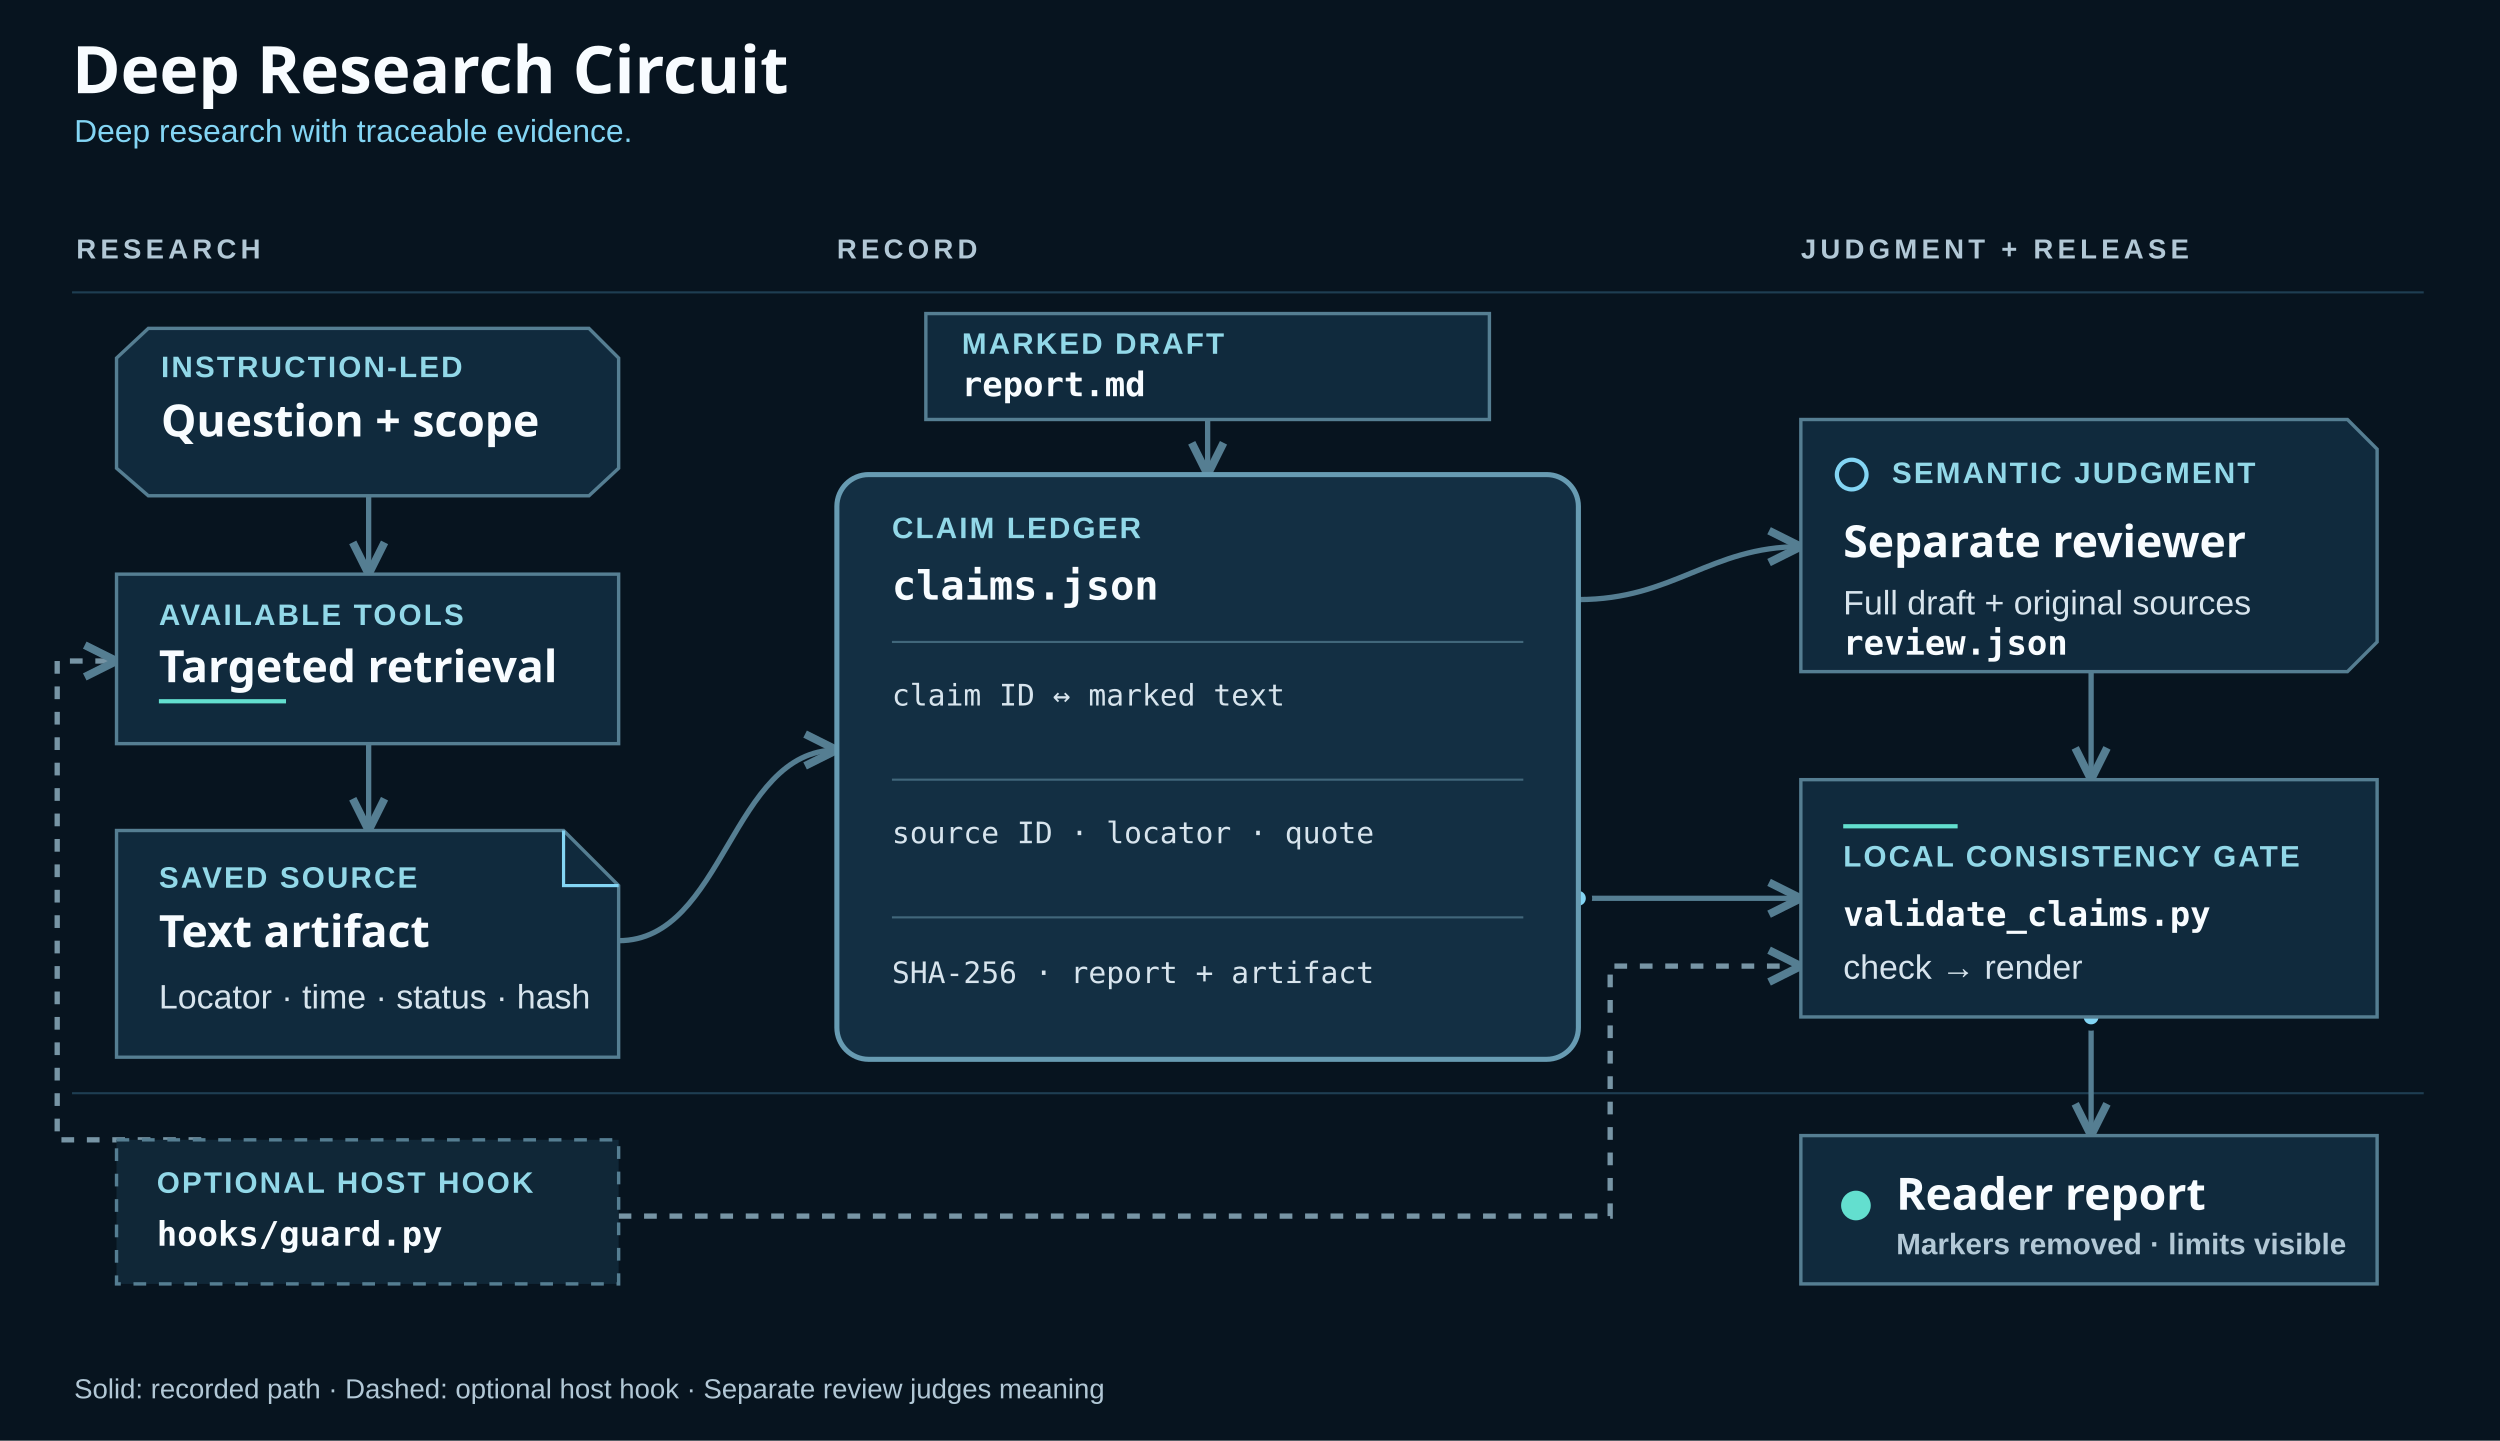
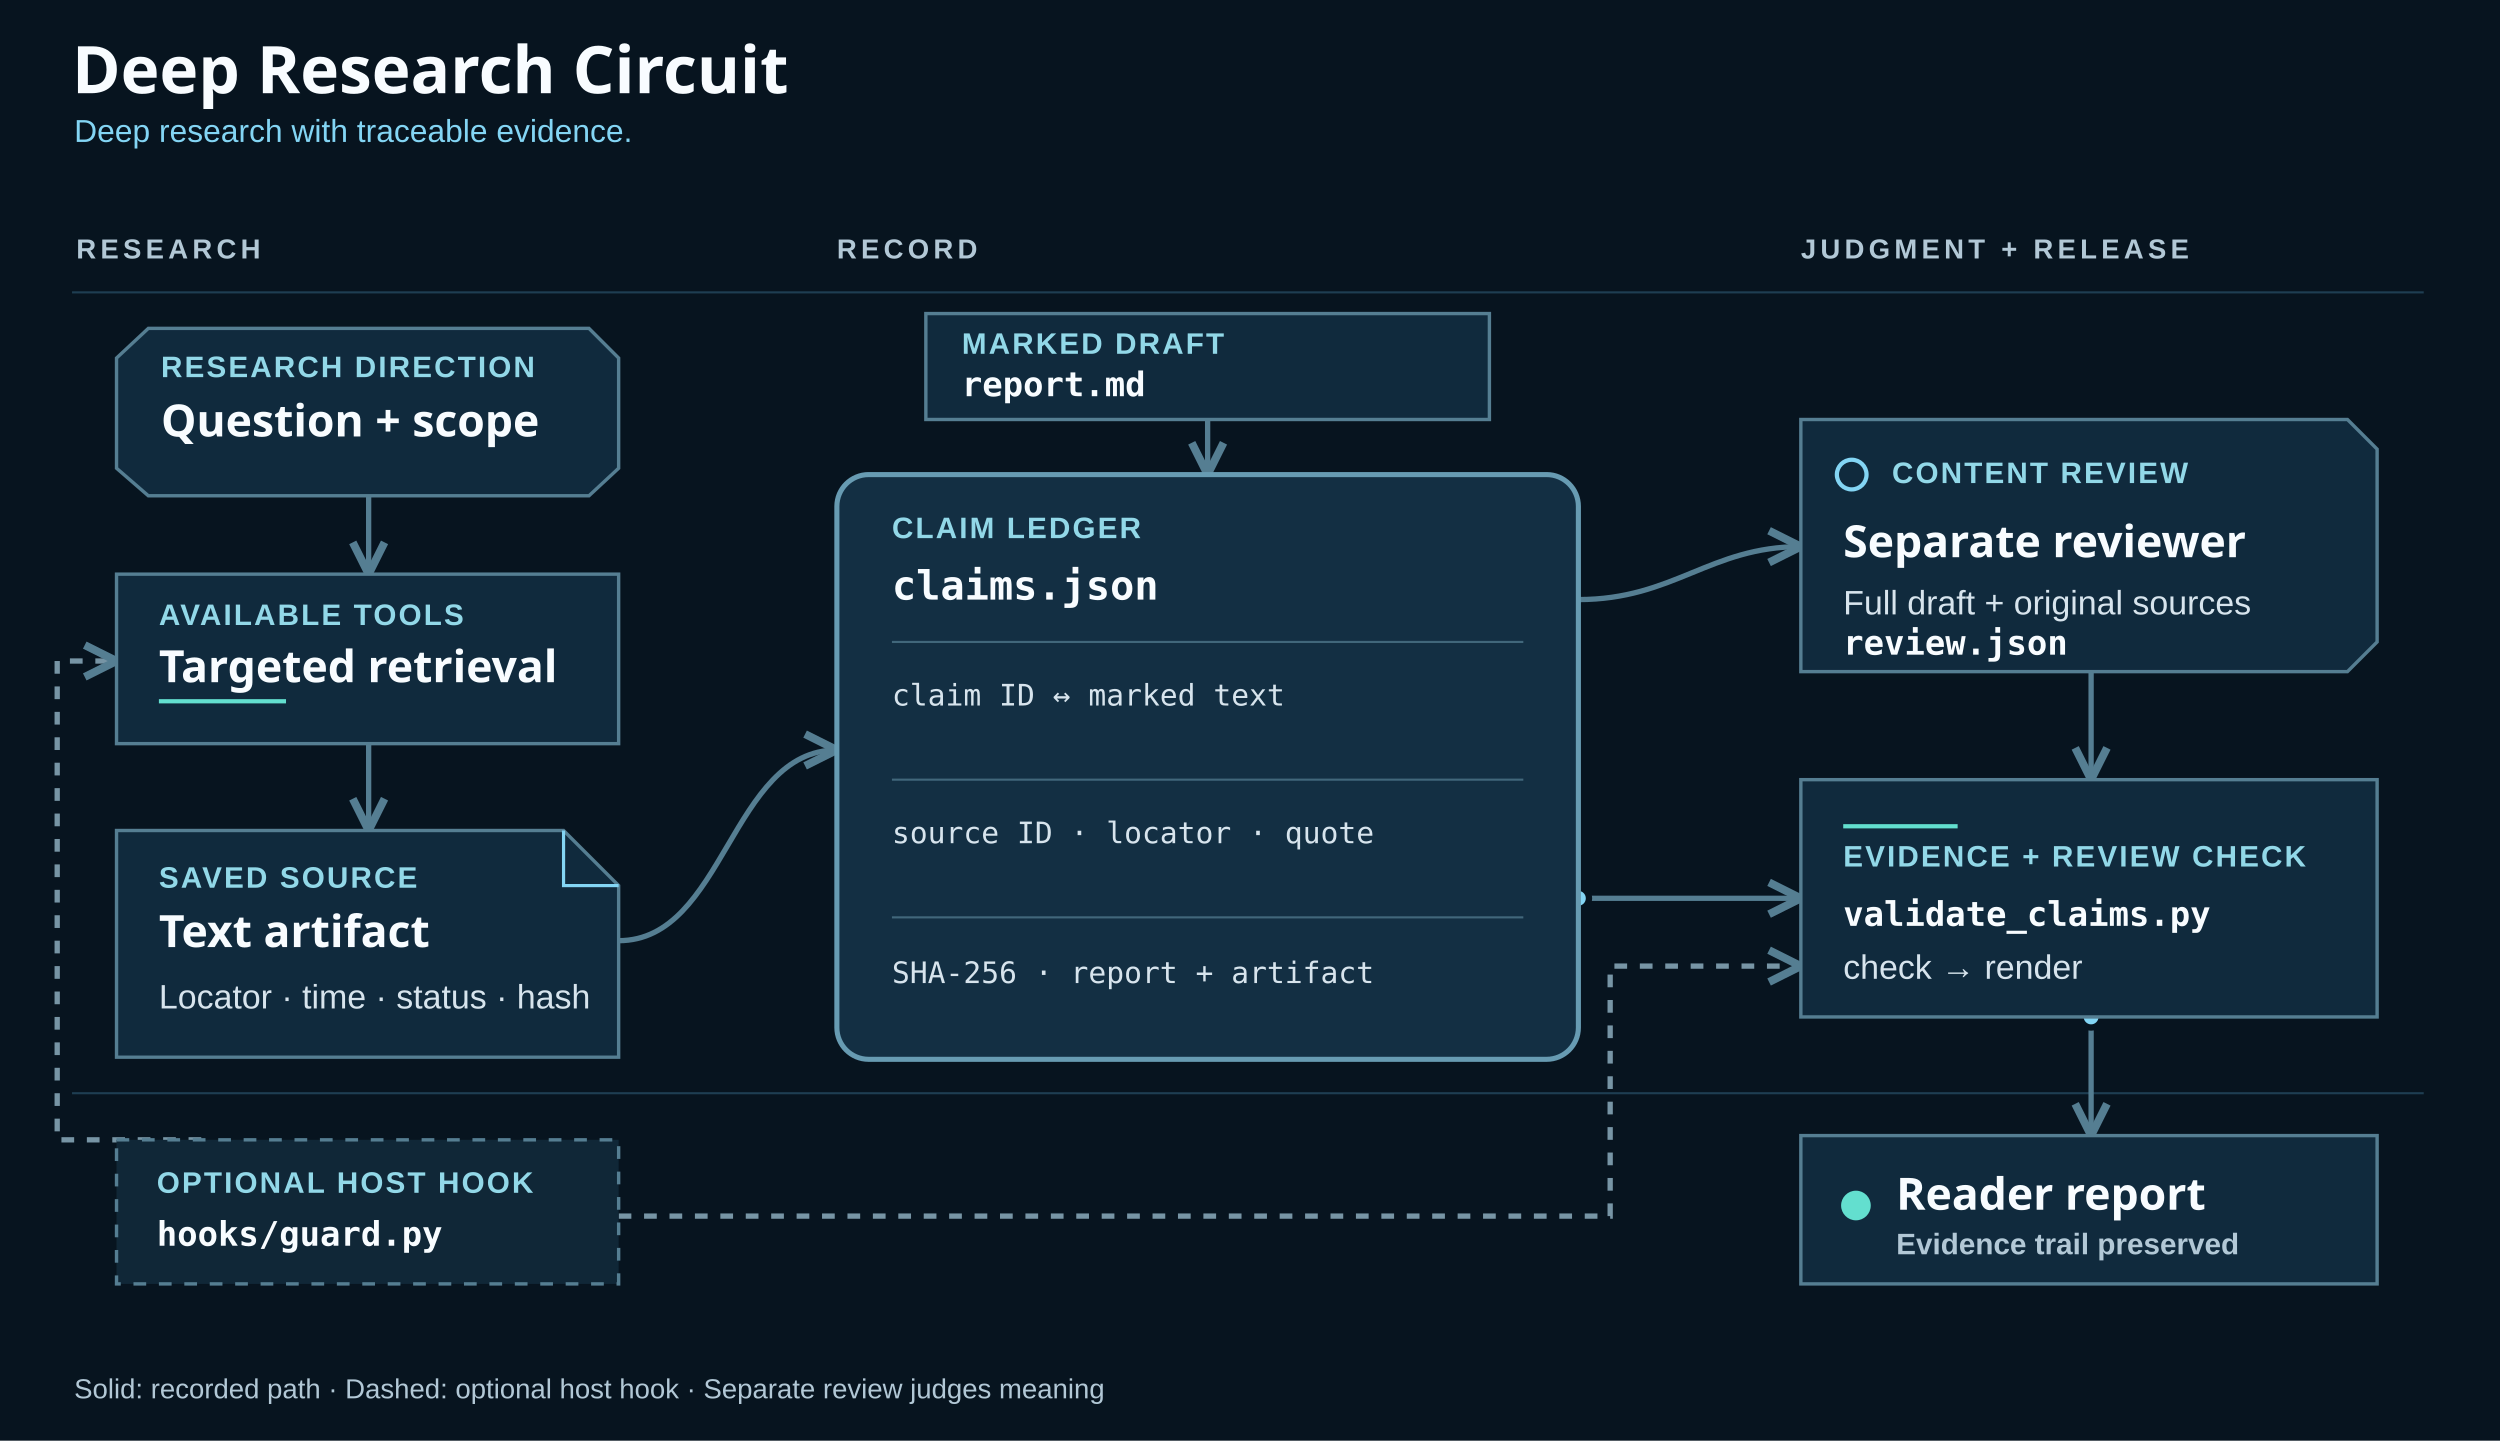
<svg xmlns="http://www.w3.org/2000/svg" viewBox="0 0 1180 680" width="1180" height="680" role="img" aria-labelledby="export-title export-desc">
  <style>@font-face{font-family:"Chakra Petch";font-style:normal;font-weight:600;src:url(assets/fonts/ChakraPetch-SemiBold-Latin.woff2) format("woff2")}</style>
  <rect width="1180" height="680" fill="#07141f" />
  <text x="34" y="44" font-family="Chakra Petch,Avenir,sans-serif" font-size="31" font-weight="600" fill="#f8fcff">Deep Research Circuit</text>
  <text x="35" y="67" font-family="Avenir,Arial,sans-serif" font-size="15" fill="#83d5f4">Deep research with traceable evidence.</text>
  <g transform="translate(0 78)">
    <style>
                @font-face{font-family:"Chakra Petch";font-style:normal;font-weight:600;src:url(assets/fonts/ChakraPetch-SemiBold-Latin.woff2) format("woff2")}
                .grid{stroke:#1e3e52;stroke-width:1}.lane{font:700 13px Avenir,Arial,sans-serif;letter-spacing:2px;fill:#b2c8d6}
                .route{fill:none;stroke:#557e92;stroke-width:2.5;marker-end:url(#arrow);transition:stroke .25s ease,stroke-width .25s ease}.route.optional{stroke-dasharray:6 6;stroke:#7795a5}
                .route.is-active{stroke:#ff9c62;stroke-width:4;stroke-dasharray:9 8;marker-end:url(#arrow-active);animation:trace 1.1s linear infinite}
                .route.is-invalid{stroke:#ffae78;stroke-width:4;stroke-dasharray:4 6;marker-end:url(#arrow-invalid);animation:none}
                @keyframes trace{to{stroke-dashoffset:-34}}
                .shape{fill:#102a3d;stroke:#557e92;stroke-width:1.6;transition:fill .25s ease,stroke .25s ease,stroke-width .25s ease}.node.is-active .shape{fill:#253b45;stroke:#ff9c62;stroke-width:3}.node.is-valid .shape{fill:#123d42;stroke:#63dfcf;stroke-width:3}.node.is-invalid .shape{fill:#44302e;stroke:#ffae78;stroke-width:3}.node.optional .shape{fill:#102737;stroke-dasharray:6 6}
                .ledger-shape{fill:#132f43;stroke:#679bb2;stroke-width:2.4}.node.is-active .ledger-shape{fill:#1a3a48;stroke:#ff9c62;stroke-width:4}.node.is-invalid .ledger-shape{fill:#3a3035;stroke:#ffae78;stroke-width:4}
                .label{font:700 14px Avenir,Arial,sans-serif;letter-spacing:1px;fill:#92d8e8}.title{font:600 21px "Chakra Petch",Avenir,sans-serif;fill:#f8fcff}.detail{font:500 16px Avenir,Arial,sans-serif;fill:#d7e4ed}.file{font:600 19px ui-monospace,SFMono-Regular,Consolas,monospace;fill:#f8fcff}.file-small{font:600 16px ui-monospace,SFMono-Regular,Consolas,monospace;fill:#f8fcff}.code{font:500 14px ui-monospace,SFMono-Regular,Consolas,monospace;fill:#d7e4ed}.node.is-invalid .label{fill:#ffd0ad}
                .tiny{font:600 14px Avenir,Arial,sans-serif;fill:#b2c8d6}.accent{stroke:#63dfcf;stroke-width:2}.junction{fill:#83d5f4;stroke:#07141f;stroke-width:3}
                @media(prefers-reduced-motion:reduce){.route.is-active{animation:none}.route,.shape,.ledger-shape{transition:none}}
              </style>
    <defs>
      <marker id="arrow" markerWidth="8" markerHeight="8" refX="7" refY="4" orient="auto">
        <path d="M1 1 L7 4 L1 7" fill="none" stroke="#557e92" stroke-width="1.5" />
      </marker>
      <marker id="arrow-active" markerWidth="8" markerHeight="8" refX="7" refY="4" orient="auto">
        <path d="M1 1 L7 4 L1 7" fill="none" stroke="#ff9c62" stroke-width="2" />
      </marker>
      <marker id="arrow-invalid" markerWidth="8" markerHeight="8" refX="7" refY="4" orient="auto">
        <path d="M1 1 L7 4 L1 7" fill="none" stroke="#ffae78" stroke-width="2" />
      </marker>
    </defs>
    <path class="grid" d="M34 60 H1144 M34 438 H1144" />
    <text class="lane" x="36" y="44">RESEARCH</text>
    <text class="lane" x="395" y="44">RECORD</text>
    <text class="lane" x="850" y="44">JUDGMENT + RELEASE</text>
    <path id="edge-scope-retrieve" class="route" d="M174 156 V193" />
    <path id="edge-retrieve-artifact" class="route" d="M174 273 V314" />
    <path id="edge-artifact-ledger" class="route" d="M292 366 C342 366 345 276 395 276" />
    <path id="edge-report-ledger" class="route" d="M570 120 V146" />
    <path id="edge-ledger-review" class="route" d="M745 205 C790 205 807 180 850 180" />
    <path id="edge-ledger-check" class="route" d="M745 346 C795 346 810 346 850 346" />
    <path id="edge-review-check" class="route" d="M987 239 V290" />
    <path id="edge-check-reader" class="route" d="M987 402 V458" />
    <path id="edge-hook-retrieve" class="route optional" d="M95 460 H27 V234 H55" />
    <path id="edge-hook-check" class="route optional" d="M292 496 H760 V378 H850" />
    <circle class="junction" cx="745" cy="346" r="5" />
    <circle class="junction" cx="987" cy="402" r="5" />
    <g id="node-scope" class="node">
      <path class="shape" d="M70 77 H278 L292 91 V143 L278 156 H70 L55 143 V91 Z" />
-       <text class="label" x="76" y="100">INSTRUCTION-LED</text>
+       <text class="label" x="76" y="100">RESEARCH DIRECTION</text>
      <text class="title" x="76" y="128">Question + scope</text>
    </g>
    <g id="node-retrieve" class="node">
      <path class="shape" d="M55 193 H292 V273 H55 Z" />
      <path class="accent" d="M75 253 H135" />
      <text class="label" x="75" y="217">AVAILABLE TOOLS</text>
      <text class="title" x="75" y="244">Targeted retrieval</text>
    </g>
    <g id="node-artifact" class="node">
      <path class="shape" d="M55 314 H266 L292 340 V421 H55 Z" />
      <path d="M266 314 V340 H292" fill="none" stroke="#83d5f4" stroke-width="1.5" />
      <text class="label" x="75" y="341">SAVED SOURCE</text>
      <text class="title" x="75" y="369">Text artifact</text>
      <text class="detail" x="75" y="398">Locator · time · status · hash</text>
    </g>
    <g id="node-hook" class="node optional">
      <path class="shape" d="M55 460 H292 V528 H55 Z" />
      <text class="label" x="74" y="485">OPTIONAL HOST HOOK</text>
      <text class="file-small" x="74" y="510">hooks/guard.py</text>
    </g>
    <g id="node-report" class="node">
      <path class="shape" d="M437 70 H703 V120 H437 Z" />
      <text class="label" x="454" y="89">MARKED DRAFT</text>
      <text class="file-small" x="454" y="109">report.md</text>
    </g>
    <g id="node-ledger" class="node">
      <rect class="ledger-shape" x="395" y="146" width="350" height="276" rx="15" />
      <path d="M421 225 H719 M421 290 H719 M421 355 H719" stroke="#41677b" stroke-width="1" />
      <text class="label" x="421" y="176">CLAIM LEDGER</text>
      <text class="file" x="421" y="205">claims.json</text>
      <text class="code" x="421" y="255">claim ID ↔ marked text</text>
      <text class="code" x="421" y="320">source ID · locator · quote</text>
      <text class="code" x="421" y="386">SHA-256 · report + artifact</text>
    </g>
    <g id="node-review" class="node">
      <path class="shape" d="M850 120 H1108 L1122 134 V225 L1108 239 H850 Z" />
      <circle cx="874" cy="146" r="7" fill="none" stroke="#83d5f4" stroke-width="2" />
-       <text class="label" x="893" y="150">SEMANTIC JUDGMENT</text>
+       <text class="label" x="893" y="150">CONTENT REVIEW</text>
      <text class="title" x="870" y="185">Separate reviewer</text>
      <text class="detail" x="870" y="212">Full draft + original sources</text>
      <text class="file-small" x="870" y="231">review.json</text>
    </g>
    <g id="node-check" class="node">
      <path class="shape" d="M850 290 H1122 V402 H850 Z" />
      <path d="M870 312 H924" class="accent" />
-       <text class="label" x="870" y="331">LOCAL CONSISTENCY GATE</text>
+       <text class="label" x="870" y="331">EVIDENCE + REVIEW CHECK</text>
      <text class="file-small" x="870" y="359">validate_claims.py</text>
      <text class="detail" x="870" y="384">check → render</text>
    </g>
    <g id="node-reader" class="node">
      <path class="shape" d="M850 458 H1122 V528 H850 Z" />
      <circle cx="876" cy="491" r="7" fill="#63dfcf" />
      <text class="title" x="895" y="493">Reader report</text>
-       <text class="tiny" x="895" y="514">Markers removed · limits visible</text>
+       <text class="tiny" x="895" y="514">Evidence trail preserved</text>
    </g>
  </g>
  <text x="35" y="660" font-family="Avenir,Arial,sans-serif" font-size="13" fill="#b2c8d6">Solid: recorded path   ·   Dashed: optional host hook   ·   Separate review judges meaning</text>
</svg>
